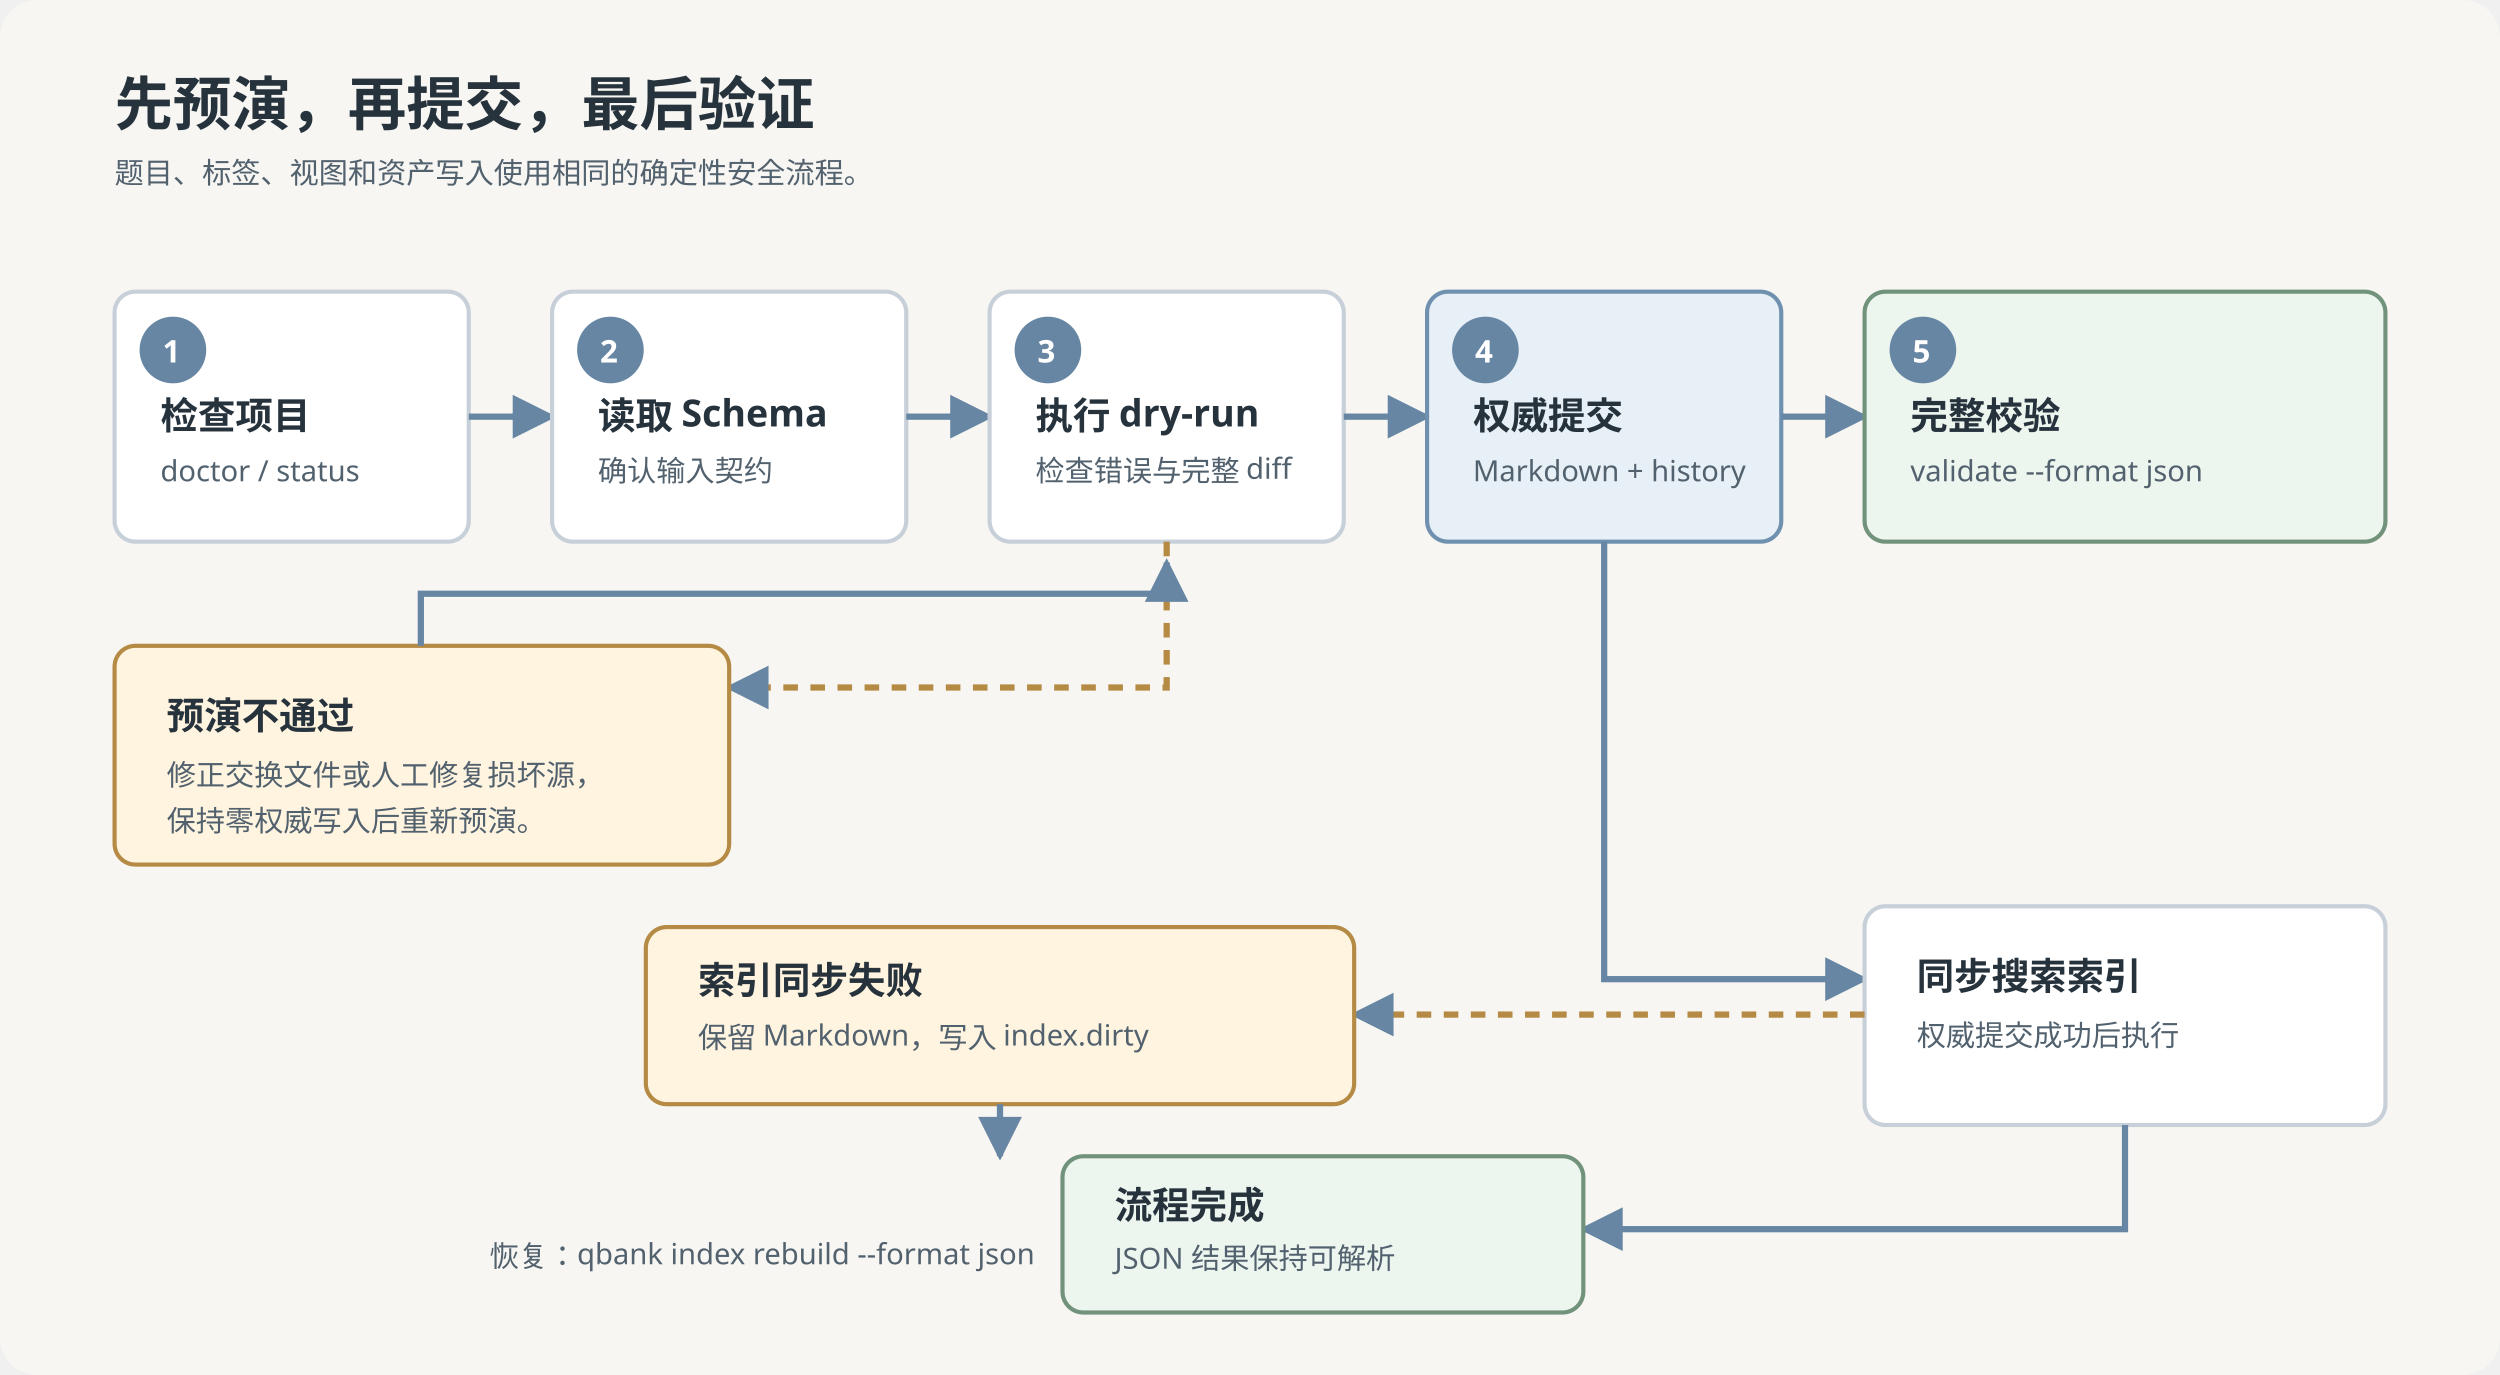
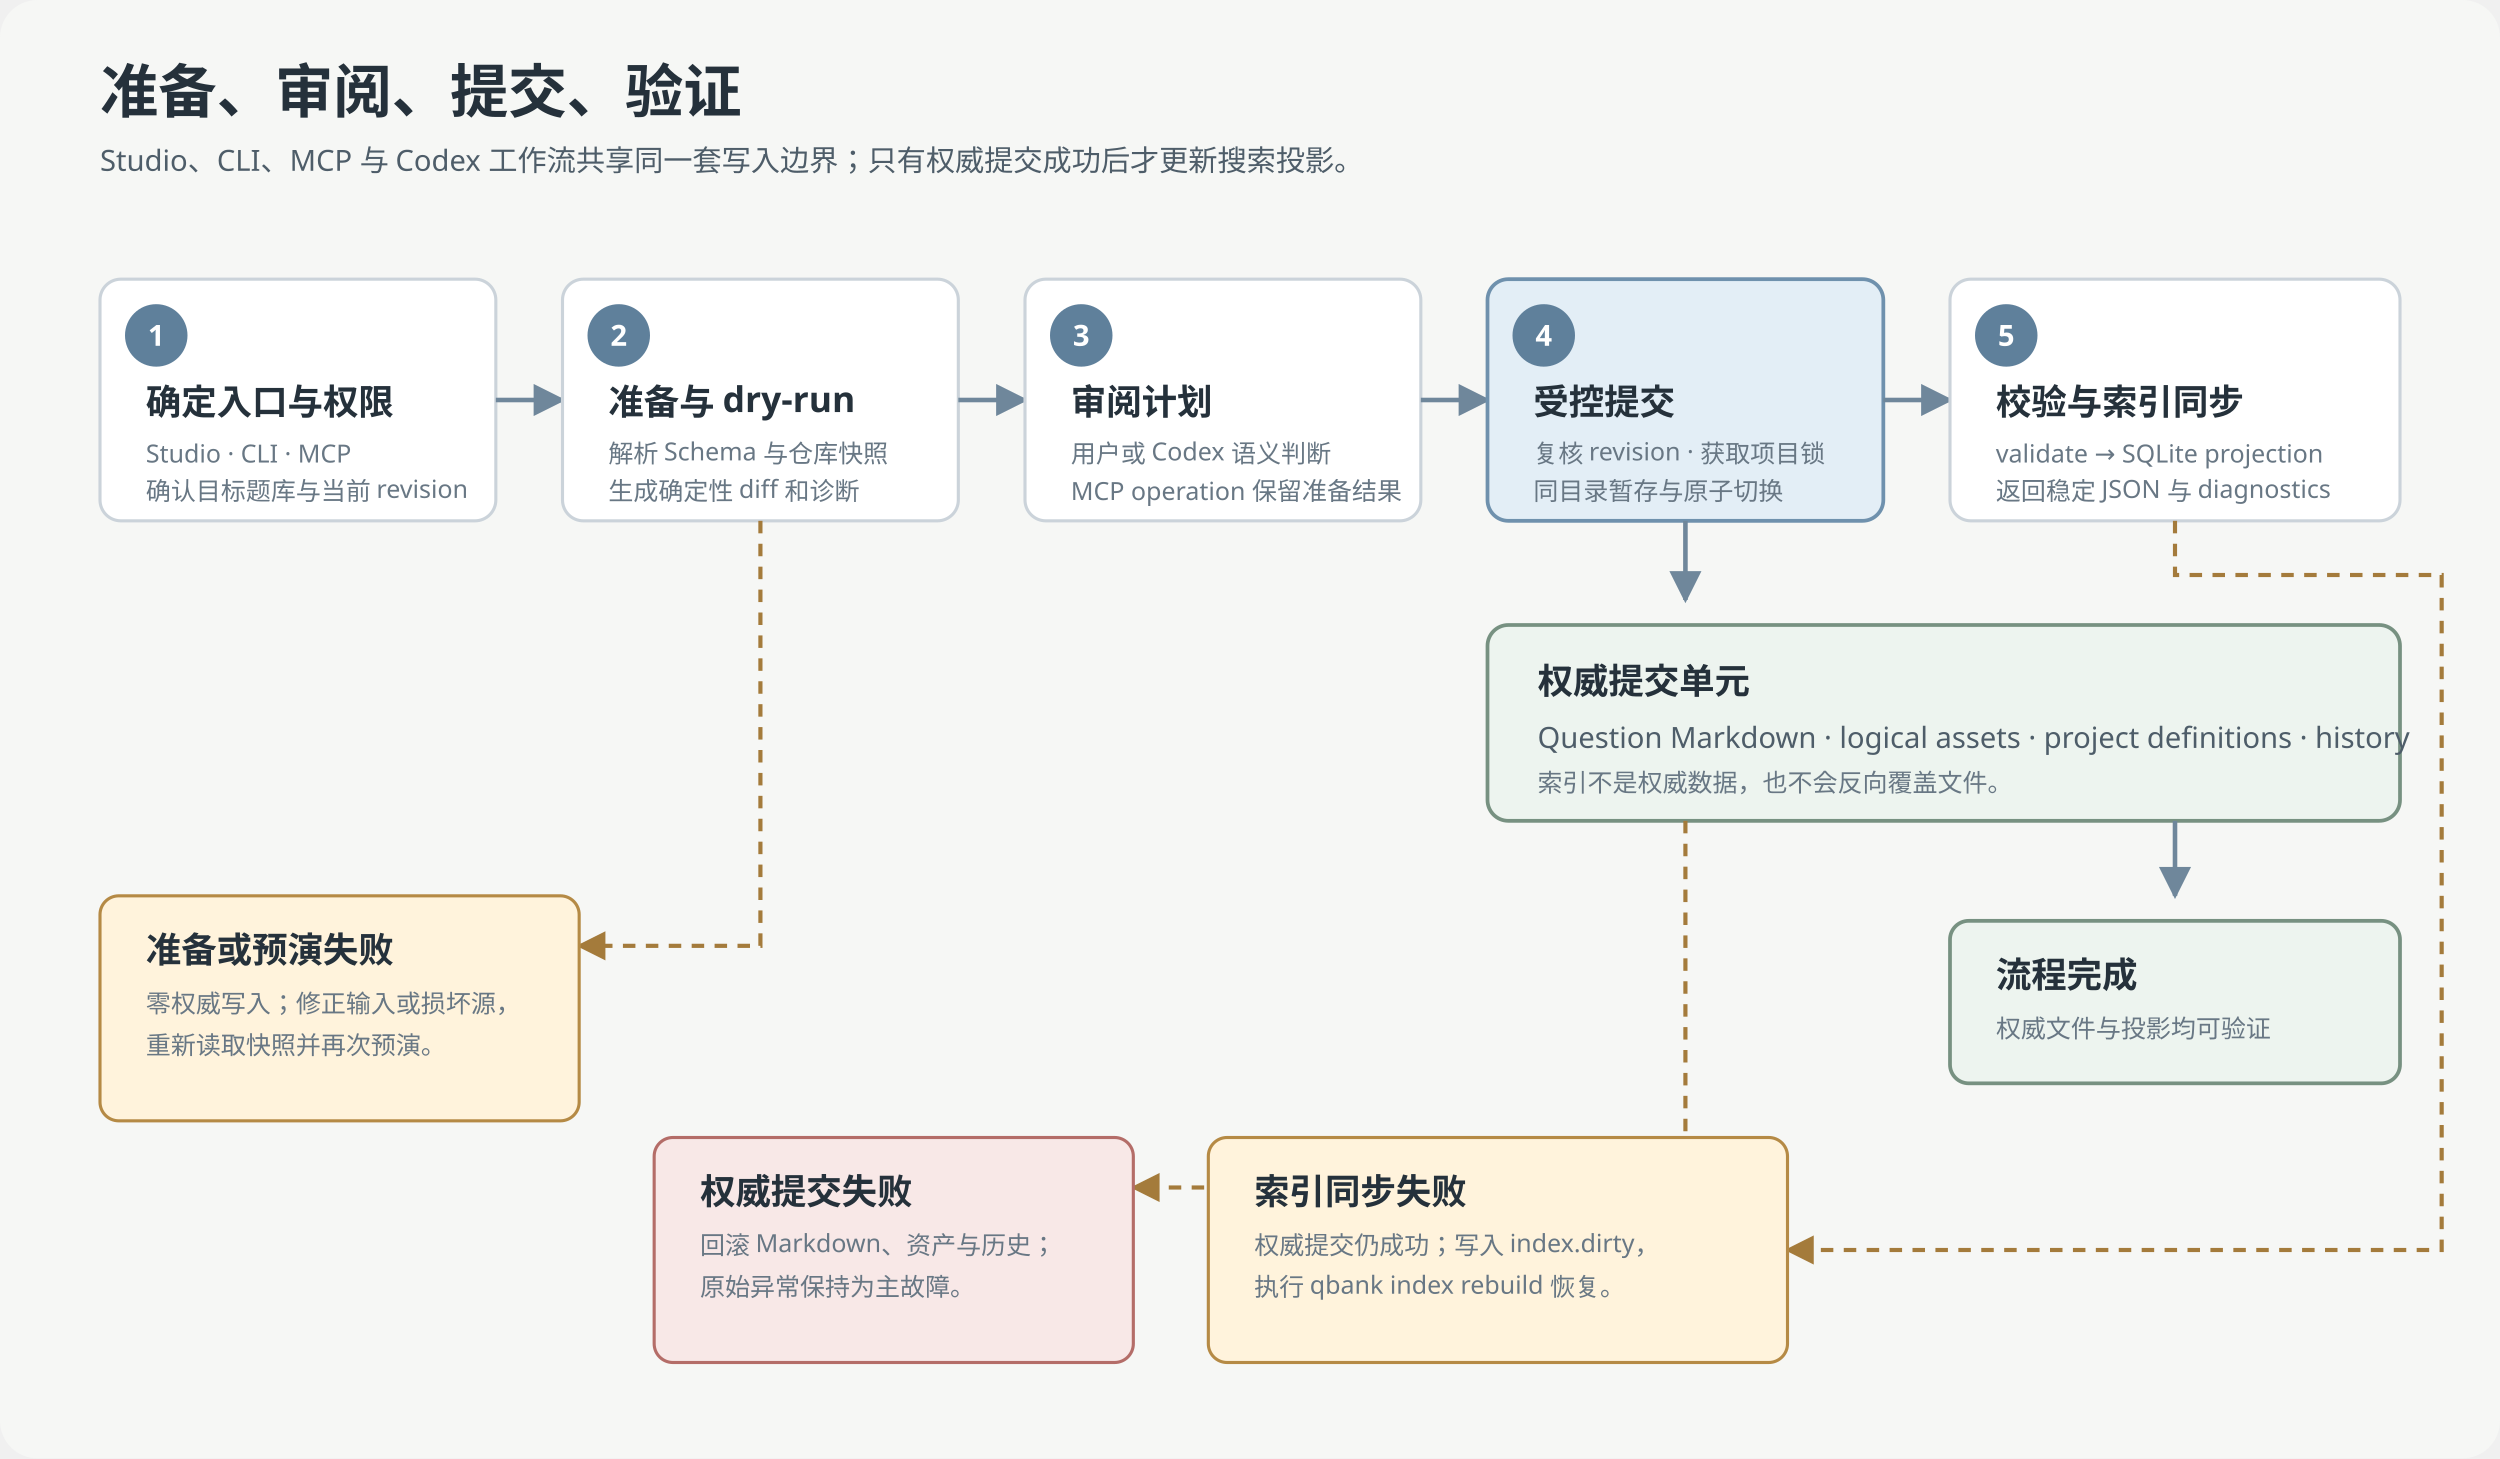
- <svg xmlns="http://www.w3.org/2000/svg" viewBox="0 0 1200 660" role="img" aria-labelledby="title desc">
+ <svg xmlns="http://www.w3.org/2000/svg" viewBox="0 0 1200 700" role="img" aria-labelledby="title desc">
  <defs>
-     <marker id="arrow" viewBox="0 0 10 10" refX="9" refY="5" markerWidth="7" markerHeight="7" orient="auto-start-reverse">
-       <path d="M 0 0 L 10 5 L 0 10 z" fill="#6686a3" />
+     <marker id="arrow" viewBox="0 0 10 10" refX="9" refY="5" markerWidth="7" markerHeight="7" orient="auto">
+       <path d="M0 0 10 5 0 10Z" fill="context-stroke" />
    </marker>
    <style>
-       .canvas{fill:#f7f6f2}.step{fill:#fff;stroke:#c7d0d8;stroke-width:2}.write{fill:#e8f0f7;stroke:#6f91af;stroke-width:2}.ok{fill:#edf5ef;stroke:#71927b;stroke-width:2}.warn{fill:#fff4df;stroke:#b58a45;stroke-width:2}.title{fill:#26323c;font:700 28px 'Segoe UI',sans-serif}.heading{fill:#26323c;font:600 18px 'Segoe UI',sans-serif}.body{fill:#52616e;font:14px 'Segoe UI',sans-serif}.number{fill:#fff;font:700 15px 'Segoe UI',sans-serif}.badge{fill:#6686a3}.arrow{stroke:#6686a3;stroke-width:3;fill:none;marker-end:url(#arrow)}.warnline{stroke:#b58a45;stroke-width:3;fill:none;stroke-dasharray:7 6;marker-end:url(#arrow)}
-       @media (prefers-color-scheme:dark){.canvas{fill:#20252b}.step{fill:#292f36;stroke:#46515c}.write{fill:#263c50;stroke:#6f91af}.ok{fill:#27382d;stroke:#71927b}.warn{fill:#3b3323;stroke:#b58a45}.title,.heading{fill:#eef2f5}.body{fill:#c4cdd5}}
+       .bg{fill:#f6f7f5}.step{fill:#fff;stroke:#cbd3da;stroke-width:1.5}.active{fill:#e3eef6;stroke:#6f91ad;stroke-width:1.8}.authority{fill:#edf4ef;stroke:#779181;stroke-width:1.8}.warn{fill:#fff3dc;stroke:#b58a45;stroke-width:1.5}.error{fill:#f8e8e7;stroke:#b46d68;stroke-width:1.5}.line{fill:none;stroke:#6f879b;stroke-width:2.2;marker-end:url(#arrow)}.branch{fill:none;stroke:#a47b3b;stroke-width:2;stroke-dasharray:6 5;marker-end:url(#arrow)}.title{fill:#25313b;font:700 28px 'Segoe UI',sans-serif}.heading{fill:#25313b;font:600 17px 'Segoe UI',sans-serif}.body{fill:#4e5d69;font:14px 'Segoe UI',sans-serif}.small{fill:#687784;font:12px 'Segoe UI',sans-serif}.number{fill:#fff;font:700 14px 'Segoe UI',sans-serif}.badge{fill:#5f809b}
+       @media(prefers-color-scheme:dark){.bg{fill:#1e242a}.step{fill:#282f36;stroke:#45515b}.active{fill:#294459;stroke:#78a4c7}.authority{fill:#293a31;stroke:#77a087}.warn{fill:#3e3525;stroke:#c09a58}.error{fill:#432f31;stroke:#bd7773}.title,.heading{fill:#edf1f4}.body{fill:#c4cdd5}.small{fill:#9eabb6}.line{stroke:#7f9bb1}.branch{stroke:#c09a58}}
    </style>
  </defs>
-   <rect class="canvas" width="1200" height="660" rx="18" />
-   <text class="title" x="55" y="60">先预演，再提交，最后验证</text>
-   <text class="body" x="55" y="88">题目、标签、视图和资产写入使用相同的确定性安全流程。</text>
-   <g transform="translate(55 140)">
-     <rect class="step" width="170" height="120" rx="10" />
-     <circle class="badge" cx="28" cy="28" r="16" />
-     <text class="number" x="23" y="34">1</text>
-     <text class="heading" x="22" y="66">检查项目</text>
-     <text class="body" x="22" y="91">doctor / status</text>
+   <rect class="bg" width="1200" height="700" rx="18" />
+   <text class="title" x="48" y="54">准备、审阅、提交、验证</text>
+   <text class="body" x="48" y="82">Studio、CLI、MCP 与 Codex 工作流共享同一套写入边界；只有权威提交成功后才更新搜索投影。</text>
+   <g transform="translate(48 134)">
+     <rect class="step" width="190" height="116" rx="10" />
+     <circle class="badge" cx="27" cy="27" r="15" />
+     <text class="number" x="23" y="32">1</text>
+     <text class="heading" x="22" y="65">确定入口与权限</text>
+     <text class="small" x="22" y="88">Studio · CLI · MCP</text>
+     <text class="small" x="22" y="106">确认目标题库与当前 revision</text>
  </g>
-   <path class="arrow" d="M 225 200 H 265" />
-   <g transform="translate(265 140)">
-     <rect class="step" width="170" height="120" rx="10" />
-     <circle class="badge" cx="28" cy="28" r="16" />
-     <text class="number" x="23" y="34">2</text>
-     <text class="heading" x="22" y="66">读取 Schema</text>
-     <text class="body" x="22" y="91">确认输入契约</text>
+   <path class="line" d="M238 192H270" />
+   <g transform="translate(270 134)">
+     <rect class="step" width="190" height="116" rx="10" />
+     <circle class="badge" cx="27" cy="27" r="15" />
+     <text class="number" x="23" y="32">2</text>
+     <text class="heading" x="22" y="65">准备与 dry-run</text>
+     <text class="small" x="22" y="88">解析 Schema 与仓库快照</text>
+     <text class="small" x="22" y="106">生成确定性 diff 和诊断</text>
  </g>
-   <path class="arrow" d="M 435 200 H 475" />
-   <g transform="translate(475 140)">
-     <rect class="step" width="170" height="120" rx="10" />
-     <circle class="badge" cx="28" cy="28" r="16" />
-     <text class="number" x="23" y="34">3</text>
-     <text class="heading" x="22" y="66">执行 dry-run</text>
-     <text class="body" x="22" y="91">检查错误与完整 diff</text>
+   <path class="line" d="M460 192H492" />
+   <g transform="translate(492 134)">
+     <rect class="step" width="190" height="116" rx="10" />
+     <circle class="badge" cx="27" cy="27" r="15" />
+     <text class="number" x="23" y="32">3</text>
+     <text class="heading" x="22" y="65">审阅计划</text>
+     <text class="small" x="22" y="88">用户或 Codex 语义判断</text>
+     <text class="small" x="22" y="106">MCP operation 保留准备结果</text>
  </g>
-   <path class="arrow" d="M 645 200 H 685" />
-   <g transform="translate(685 140)">
-     <rect class="write" width="170" height="120" rx="10" />
-     <circle class="badge" cx="28" cy="28" r="16" />
-     <text class="number" x="23" y="34">4</text>
-     <text class="heading" x="22" y="66">权威提交</text>
-     <text class="body" x="22" y="91">Markdown + history</text>
+   <path class="line" d="M682 192H714" />
+   <g transform="translate(714 134)">
+     <rect class="active" width="190" height="116" rx="10" />
+     <circle class="badge" cx="27" cy="27" r="15" />
+     <text class="number" x="23" y="32">4</text>
+     <text class="heading" x="22" y="65">受控提交</text>
+     <text class="small" x="22" y="88">复核 revision · 获取项目锁</text>
+     <text class="small" x="22" y="106">同目录暂存与原子切换</text>
  </g>
-   <path class="arrow" d="M 855 200 H 895" />
-   <g transform="translate(895 140)">
-     <rect class="ok" width="250" height="120" rx="10" />
-     <circle class="badge" cx="28" cy="28" r="16" />
-     <text class="number" x="23" y="34">5</text>
-     <text class="heading" x="22" y="66">完整校验</text>
-     <text class="body" x="22" y="91">validate --format json</text>
+   <path class="line" d="M904 192H936" />
+   <g transform="translate(936 134)">
+     <rect class="step" width="216" height="116" rx="10" />
+     <circle class="badge" cx="27" cy="27" r="15" />
+     <text class="number" x="23" y="32">5</text>
+     <text class="heading" x="22" y="65">校验与索引同步</text>
+     <text class="small" x="22" y="88">validate → SQLite projection</text>
+     <text class="small" x="22" y="106">返回稳定 JSON 与 diagnostics</text>
  </g>
-   <path class="warnline" d="M 560 260 V 330 H 350" />
-   <rect class="warn" x="55" y="310" width="295" height="105" rx="10" />
-   <text class="heading" x="80" y="350">预演不通过</text>
-   <text class="body" x="80" y="377">修正交换文件或人工修复损坏源，</text>
-   <text class="body" x="80" y="399">保持零权威写入后重新预演。</text>
-   <path class="arrow" d="M 202 310 V 285 H 560 V 270" />
-   <path class="arrow" d="M 770 260 V 470 H 895" />
-   <rect class="step" x="895" y="435" width="250" height="105" rx="10" />
-   <text class="heading" x="920" y="475">同步搜索索引</text>
-   <text class="body" x="920" y="502">权威提交成功后执行</text>
-   <path class="arrow" d="M 1020 540 V 590 H 760" />
-   <rect class="ok" x="510" y="555" width="250" height="75" rx="10" />
-   <text class="heading" x="535" y="585">流程完成</text>
-   <text class="body" x="535" y="609">JSON 结果保持可解析</text>
-   <path class="warnline" d="M 895 487 H 650" />
-   <rect class="warn" x="310" y="445" width="340" height="85" rx="10" />
-   <text class="heading" x="335" y="477">索引同步失败</text>
-   <text class="body" x="335" y="503">保留 Markdown，写入 index.dirty</text>
-   <path class="arrow" d="M 480 530 V 555" />
-   <text class="body" x="235" y="608">恢复：qbank index rebuild --format json</text>
+   <rect class="authority" x="714" y="300" width="438" height="94" rx="10" />
+   <text class="heading" x="738" y="333">权威提交单元</text>
+   <text class="body" x="738" y="359">Question Markdown · logical assets · project definitions · history</text>
+   <text class="small" x="738" y="380">索引不是权威数据，也不会反向覆盖文件。</text>
+   <path class="line" d="M809 250V288" />
+   <path class="line" d="M1044 394V430" />
+   <rect class="authority" x="936" y="442" width="216" height="78" rx="9" />
+   <text class="heading" x="958" y="474">流程完成</text>
+   <text class="small" x="958" y="498">权威文件与投影均可验证</text>
+   <path class="branch" d="M365 250V454H278" />
+   <rect class="warn" x="48" y="430" width="230" height="108" rx="9" />
+   <text class="heading" x="70" y="462">准备或预演失败</text>
+   <text class="small" x="70" y="486">零权威写入；修正输入或损坏源，</text>
+   <text class="small" x="70" y="506">重新读取快照并再次预演。</text>
+   <path class="branch" d="M809 394V570H544" />
+   <rect class="error" x="314" y="546" width="230" height="108" rx="9" />
+   <text class="heading" x="336" y="578">权威提交失败</text>
+   <text class="small" x="336" y="602">回滚 Markdown、资产与历史；</text>
+   <text class="small" x="336" y="622">原始异常保持为主故障。</text>
+   <path class="branch" d="M1044 250V276H1172V600H858" />
+   <rect class="warn" x="580" y="546" width="278" height="108" rx="9" />
+   <text class="heading" x="602" y="578">索引同步失败</text>
+   <text class="small" x="602" y="602">权威提交仍成功；写入 index.dirty，</text>
+   <text class="small" x="602" y="622">执行 qbank index rebuild 恢复。</text>
</svg>
